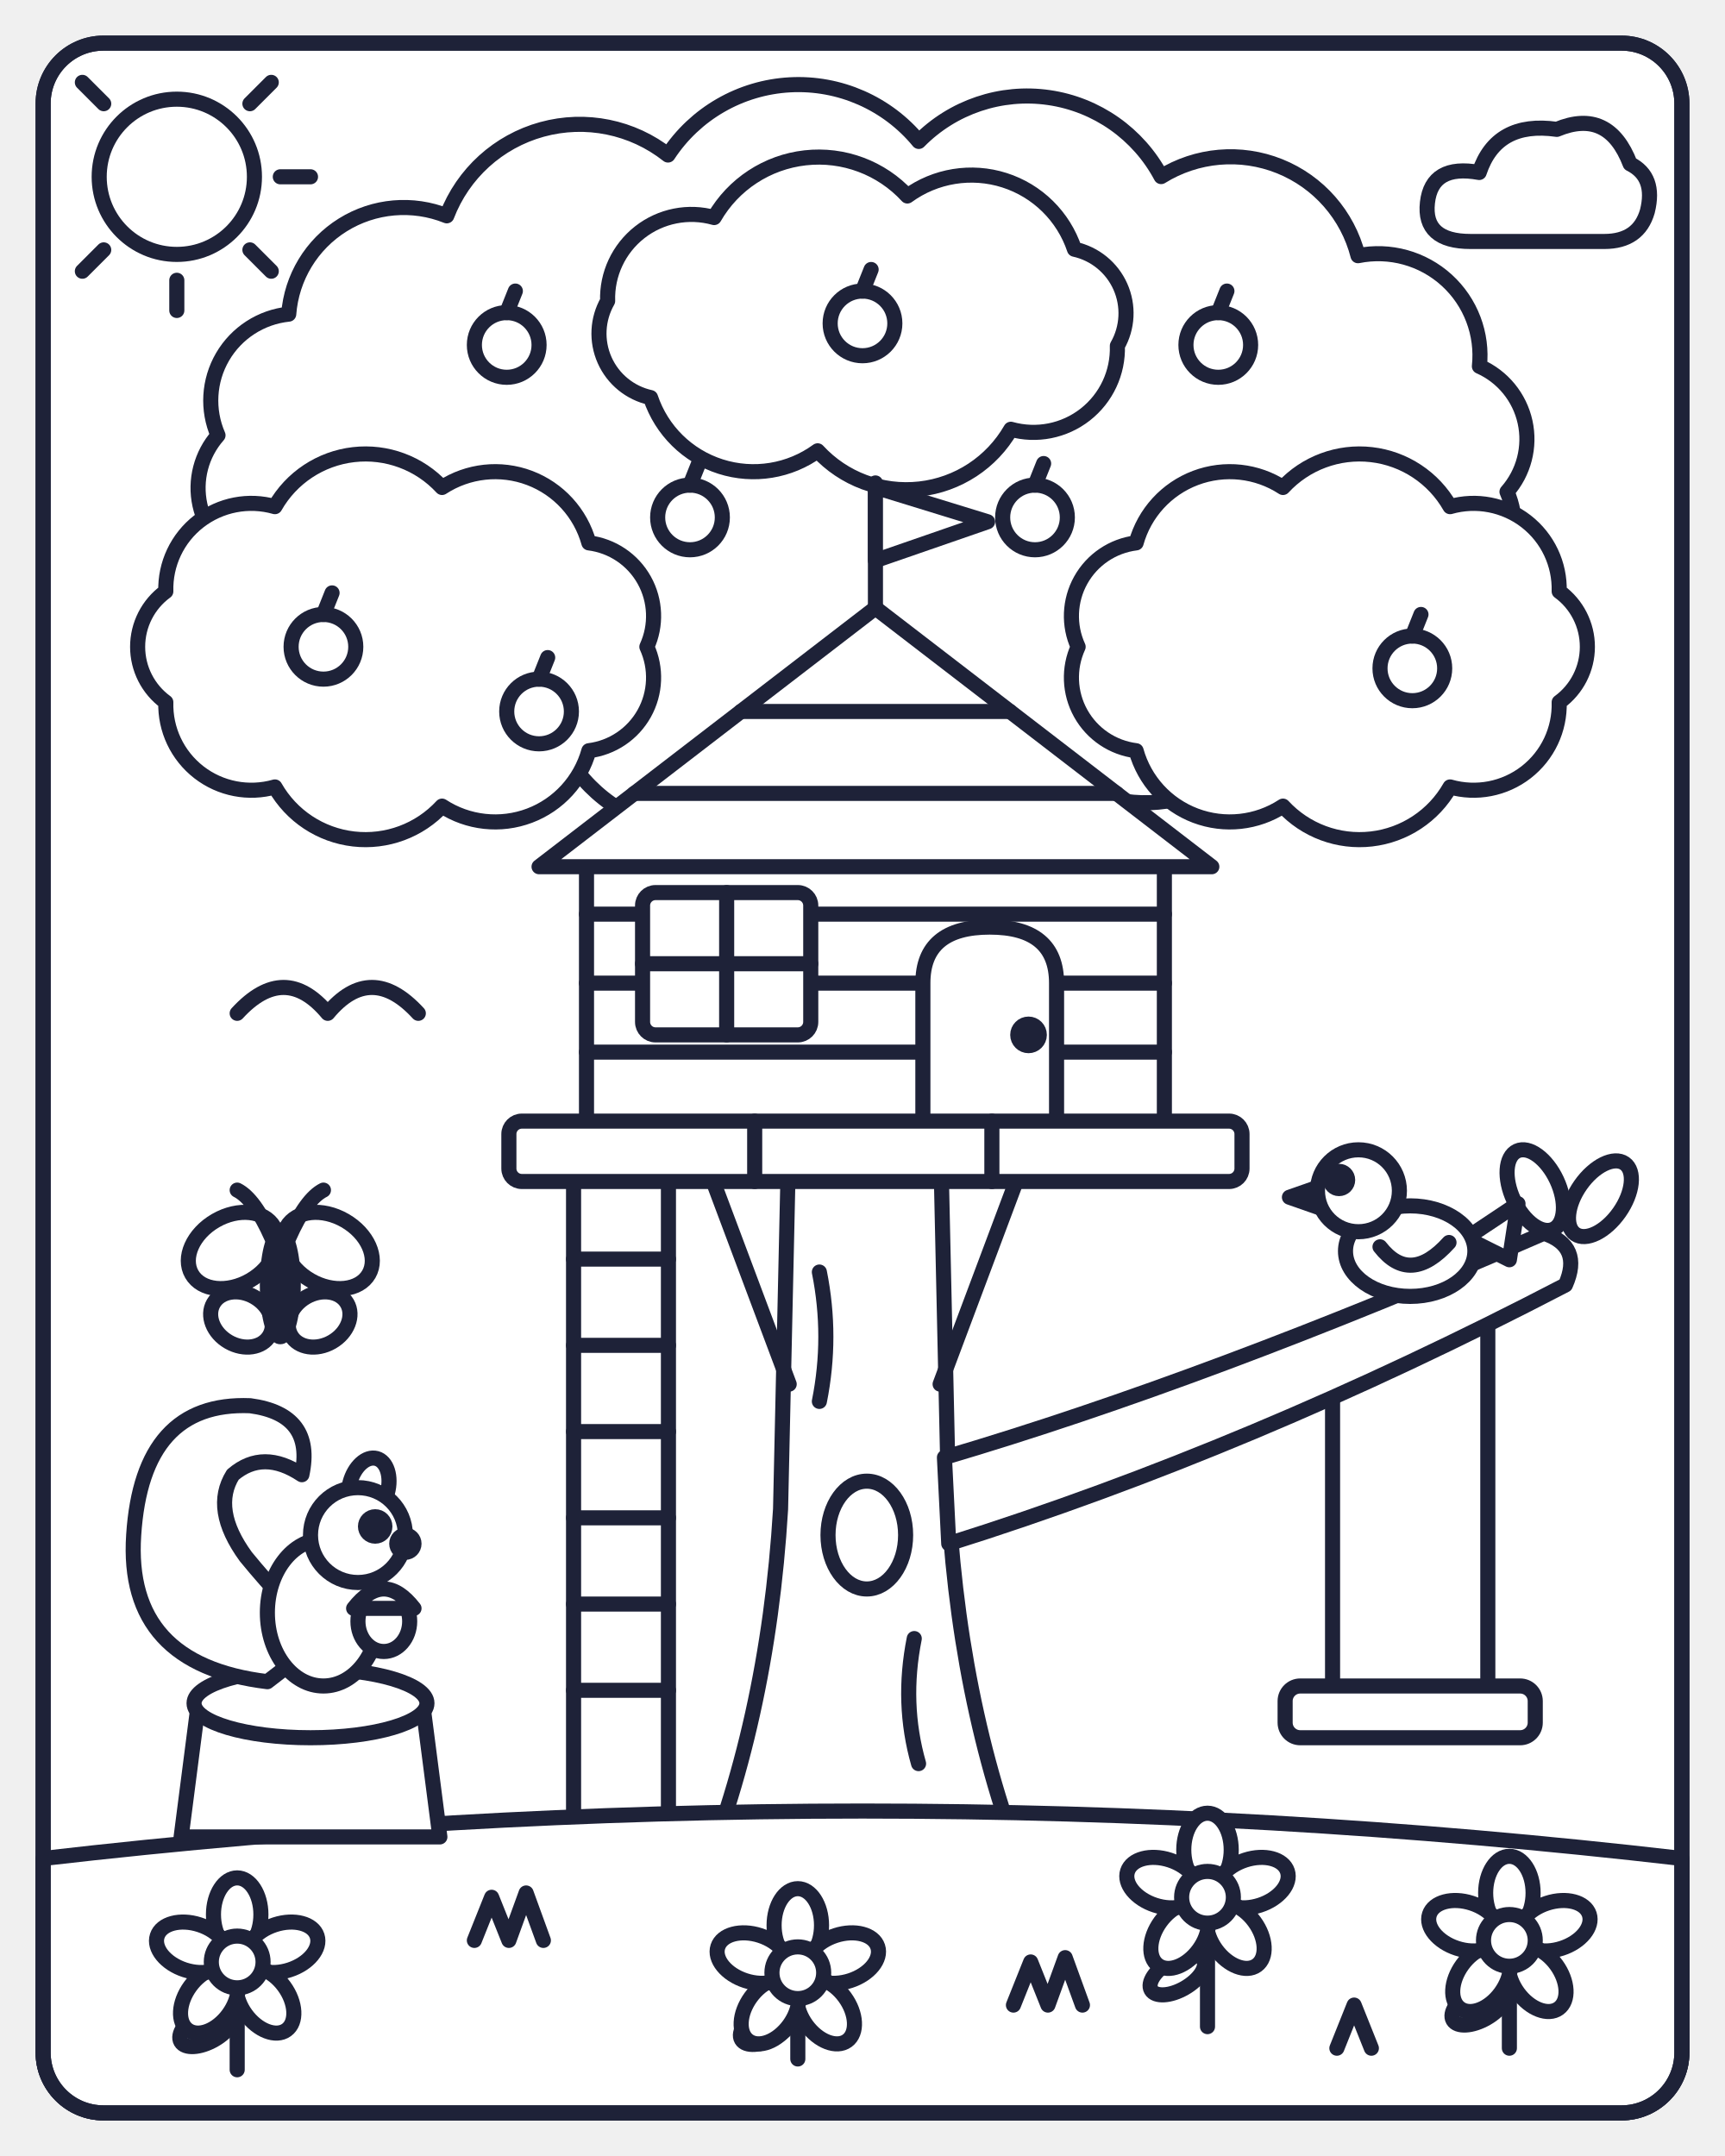
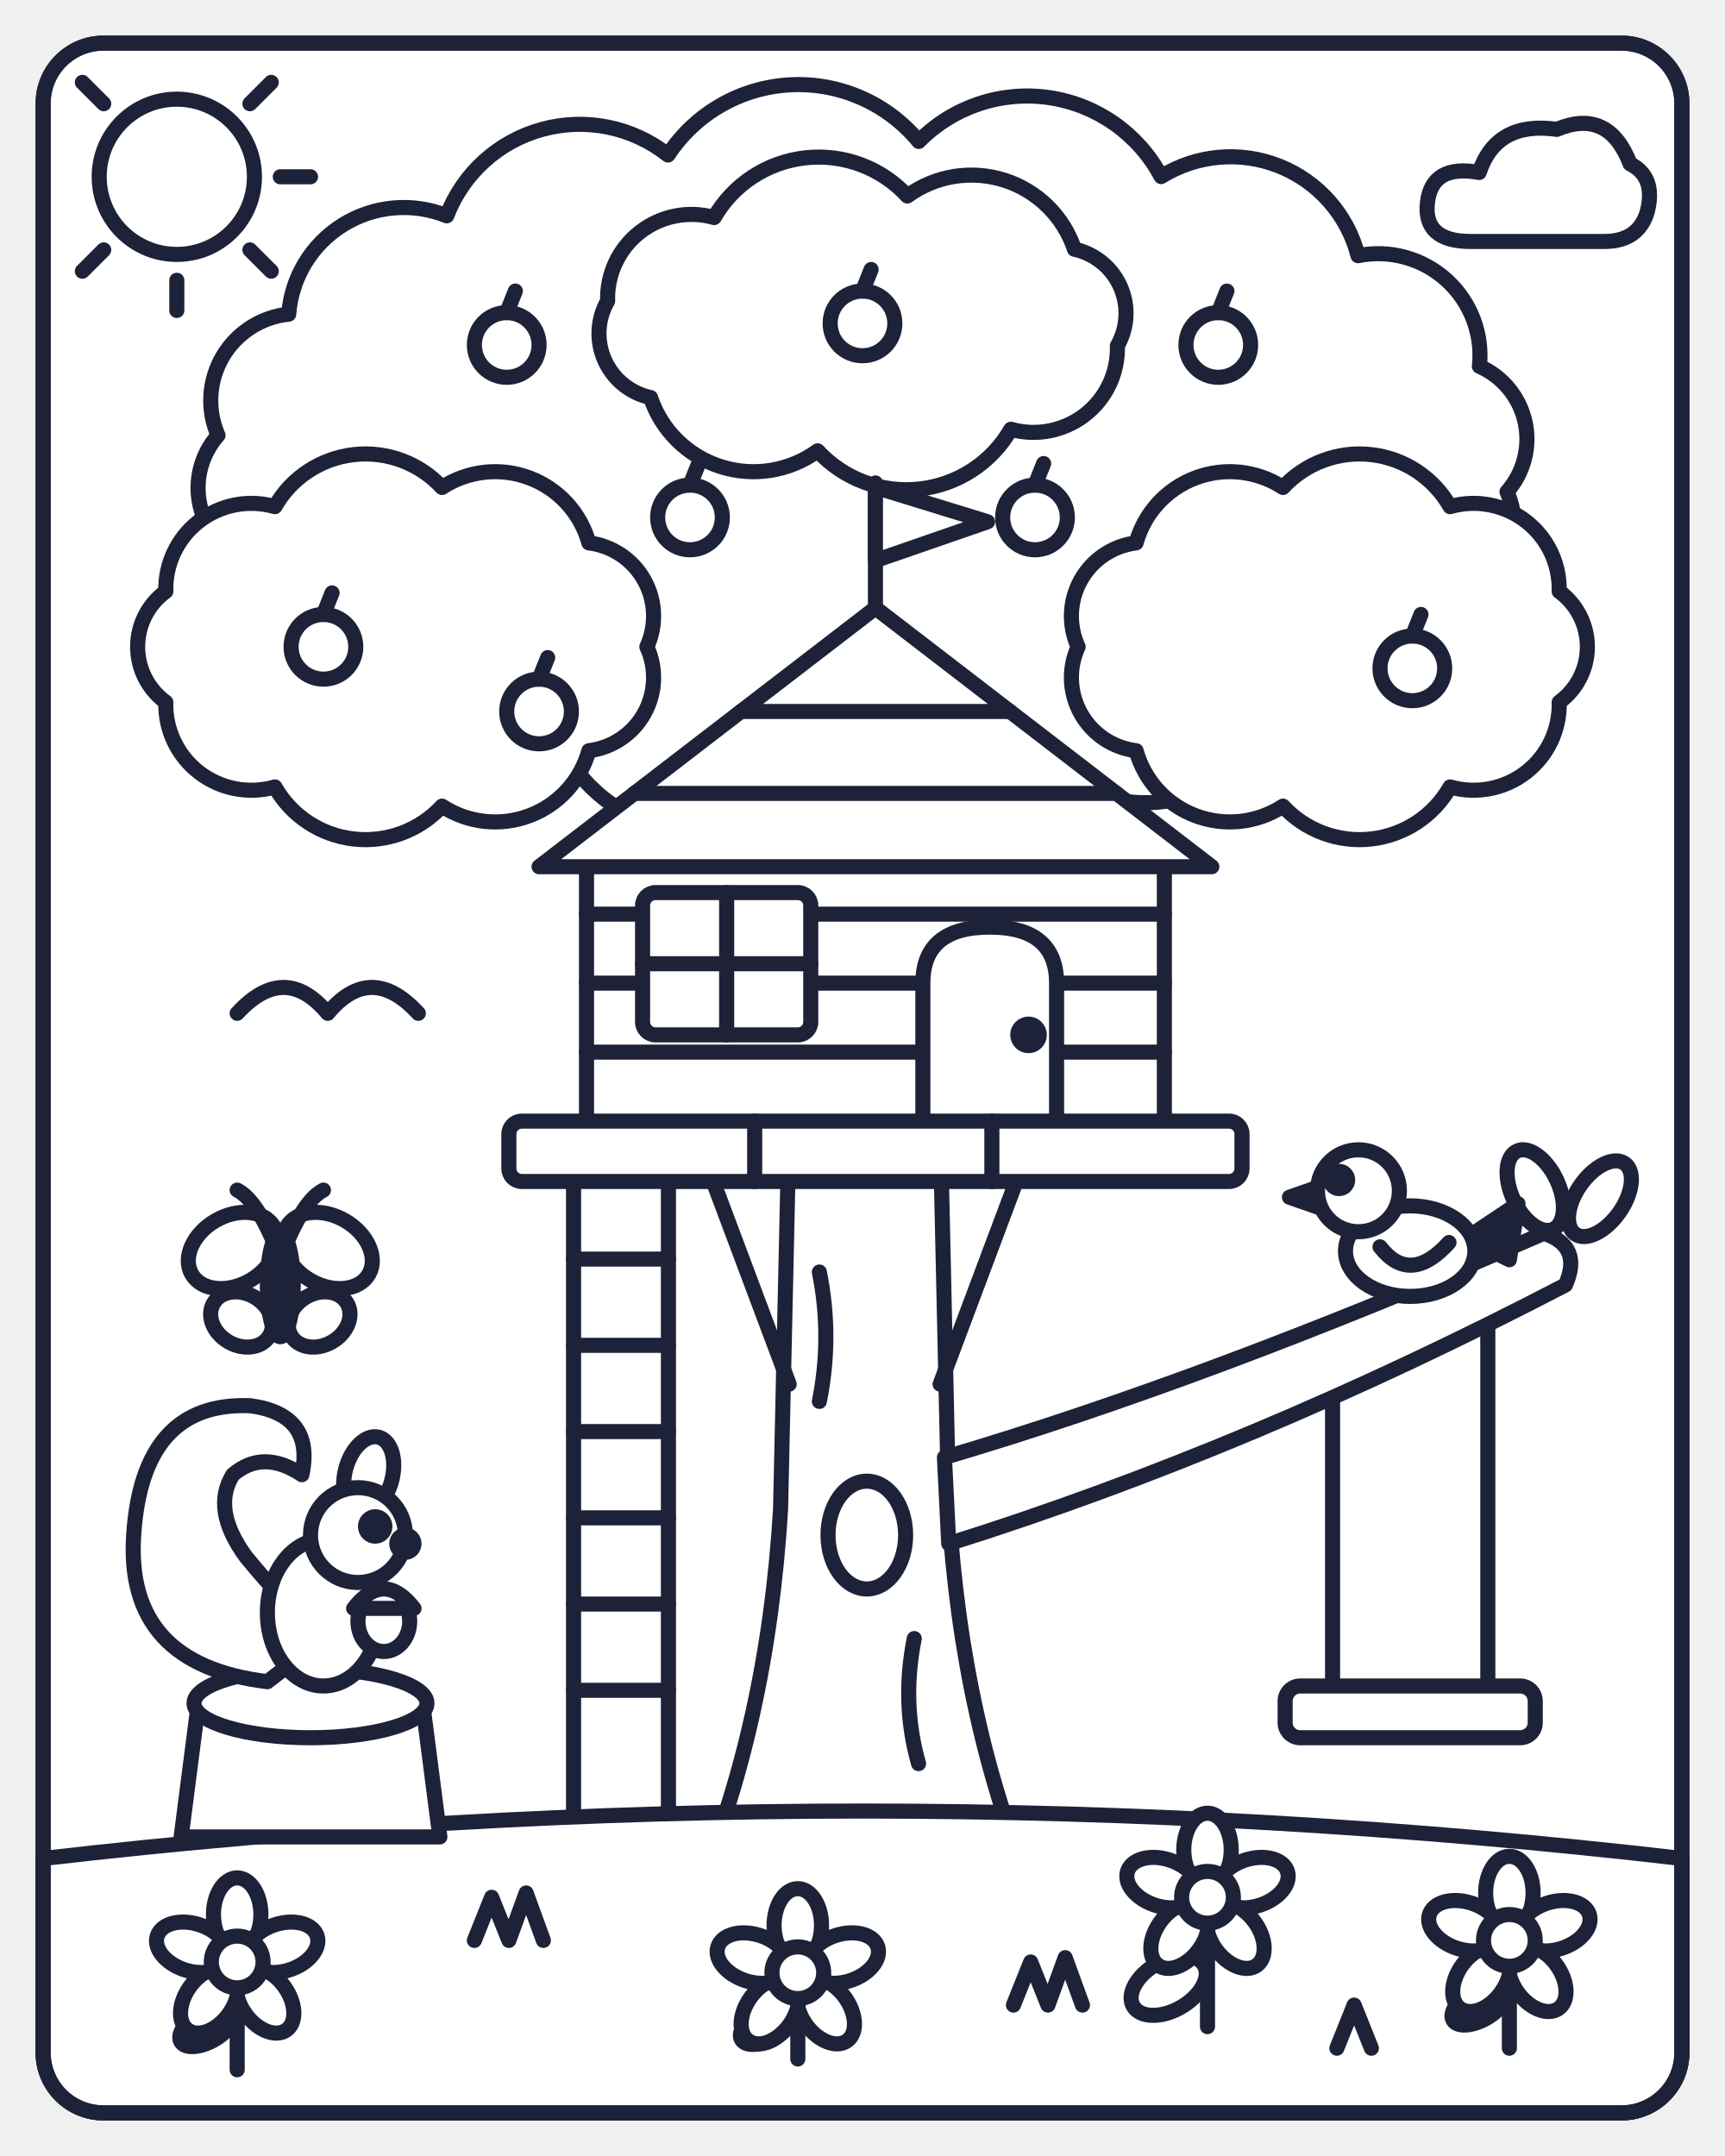
<svg xmlns="http://www.w3.org/2000/svg" viewBox="0 0 800 1000" width="800" height="1000">
  <g fill="#fff" stroke="#1E2238" stroke-width="7" stroke-linejoin="round" stroke-linecap="round">
    <rect x="20" y="20" width="760" height="960" rx="28" />
    <circle cx="82" cy="82" r="36" />
    <path fill="none" d="M130 82 L144 82" />
    <path fill="none" d="M115.9 115.9 L125.8 125.8" />
    <path fill="none" d="M82 130 L82 144" />
    <path fill="none" d="M48.1 115.9 L38.2 125.8" />
    <path fill="none" d="M48.1 48.1 L38.2 38.2" />
    <path fill="none" d="M115.9 48.1 L125.8 38.2" />
    <path d="M682 112 Q660 112 662 94 Q664 76 686 80 Q694 56 722 60 Q746 50 756 76 Q768 82 764 98 Q760 112 744 112 Z" />
    <path d="M322 880 Q356 800 362 700 L366 520 L436 520 L440 700 Q446 800 480 880 Z" />
    <path fill="none" d="M618 640 L618 790" />
    <path fill="none" d="M690 610 L690 790" />
    <path d="M438 676 Q560 640 716 572 Q734 578 726 596 Q580 672 440 716 Z" />
    <path d="M698.9 228.1 A40.3 40.3 0 0 1 666.1 284.3 A53.5 53.5 0 0 1 592.8 329.9 A66 66 0 0 1 490.2 358.1 A72.3 72.3 0 0 1 373.9 364.4 A70.4 70.4 0 0 1 261.5 348.1 A61 61 0 0 1 170.2 311.4 A47.2 47.2 0 0 1 113.9 260.1 A36.9 36.9 0 0 1 101.1 201.9 A40.3 40.3 0 0 1 133.9 145.7 A53.5 53.5 0 0 1 207.2 100.1 A66 66 0 0 1 309.8 71.9 A72.3 72.3 0 0 1 426.1 65.6 A70.4 70.4 0 0 1 538.5 81.9 A61 61 0 0 1 629.8 118.6 A47.2 47.2 0 0 1 686.1 169.9 A36.9 36.9 0 0 1 698.9 228.1 Z" />
    <path d="M518.2 160.4 A38.9 38.9 0 0 1 468.8 199.1 A55.9 55.9 0 0 1 379.2 209.1 A50.4 50.4 0 0 1 301.7 184.4 A30.4 30.4 0 0 1 281.8 139.6 A38.9 38.9 0 0 1 331.2 100.9 A55.9 55.9 0 0 1 420.8 90.9 A50.4 50.4 0 0 1 498.3 115.6 A30.4 30.4 0 0 1 518.2 160.4 Z" />
    <path d="M300 300 A34.2 34.2 0 0 1 273.1 348.2 A45.1 45.1 0 0 1 205 373.9 A48.3 48.3 0 0 1 127.5 365 A39.7 39.7 0 0 1 76.9 325.7 A31.8 31.8 0 0 1 76.9 274.3 A39.7 39.7 0 0 1 127.5 235 A48.3 48.3 0 0 1 205 226.1 A45.1 45.1 0 0 1 273.1 251.8 A34.2 34.2 0 0 1 300 300 Z" />
    <path d="M723.1 325.7 A39.7 39.7 0 0 1 672.5 365 A48.3 48.3 0 0 1 595 373.9 A45.1 45.1 0 0 1 526.9 348.2 A34.2 34.2 0 0 1 500 300 A34.2 34.2 0 0 1 526.9 251.8 A45.1 45.1 0 0 1 595 226.1 A48.3 48.3 0 0 1 672.5 235 A39.7 39.7 0 0 1 723.1 274.3 A31.8 31.8 0 0 1 723.1 325.7 Z" />
    <circle cx="150" cy="300" r="15" />
    <path fill="none" d="M150 285 L154 275" />
    <circle cx="235" cy="160" r="15" />
    <path fill="none" d="M235 145 L239 135" />
    <circle cx="400" cy="150" r="15" />
    <path fill="none" d="M400 135 L404 125" />
    <circle cx="565" cy="160" r="15" />
    <path fill="none" d="M565 145 L569 135" />
    <circle cx="655" cy="310" r="15" />
    <path fill="none" d="M655 295 L659 285" />
    <circle cx="320" cy="240" r="15" />
    <path fill="none" d="M320 225 L324 215" />
    <circle cx="480" cy="240" r="15" />
    <path fill="none" d="M480 225 L484 215" />
    <circle cx="250" cy="330" r="15" />
    <path fill="none" d="M250 315 L254 305" />
    <path fill="none" d="M266 530 L266 870" />
    <path fill="none" d="M310 530 L310 870" />
    <path fill="none" d="M266 584 L310 584" />
    <path fill="none" d="M266 624 L310 624" />
    <path fill="none" d="M266 664 L310 664" />
    <path fill="none" d="M266 704 L310 704" />
    <path fill="none" d="M266 744 L310 744" />
    <path fill="none" d="M266 784 L310 784" />
    <path d="M20 862 Q400 818 780 862 L780 952 A28 28 0 0 1 752 980 L48 980 A28 28 0 0 1 20 952 Z" />
    <ellipse cx="402" cy="712" rx="18" ry="25" />
    <path fill="none" d="M380 590 Q386 620 380 650 M424 760 Q418 790 426 818" />
    <path fill="none" d="M366 642 L330 546" />
    <path fill="none" d="M436 642 L472 546" />
    <rect x="272" y="392" width="268" height="140" />
    <path fill="none" d="M272 424 L540 424" />
    <path fill="none" d="M272 456 L540 456" />
    <path fill="none" d="M272 488 L540 488" />
    <rect x="298" y="414" width="78" height="66" rx="6" />
    <path fill="none" d="M337 414 L337 480" />
    <path fill="none" d="M298 447 L376 447" />
    <path d="M428 522 L428 456 Q428 430 459 430 Q490 430 490 456 L490 522 Z" />
    <circle cx="477" cy="480" r="5" fill="#1E2238" />
    <rect x="236" y="520" width="340" height="28" rx="6" />
    <path fill="none" d="M350 520 L350 548" />
    <path fill="none" d="M460 520 L460 548" />
    <path fill="none" d="M406 284 L406 224" />
    <polygon points="406,226 458,242 406,260" />
    <polygon points="250,402 406,282 562,402" />
    <path fill="none" d="M343.6 330 L468.4 330" />
    <path fill="none" d="M294.2 368 L517.8 368" />
    <ellipse cx="742" cy="556" rx="11" ry="20" transform="rotate(35 742 556)" />
    <ellipse cx="712" cy="552" rx="11" ry="20" transform="rotate(-25 712 552)" />
    <rect x="596" y="782" width="116" height="24" rx="7" />
-     <polygon points="680,574.3 704,558.3 700,584.3" />
+     <polygon points="680,574.3 704,558.3 700,584.3" fill="#1E2238" />
    <ellipse cx="654" cy="580.3" rx="30" ry="21" />
    <polygon points="618,548.3 598,555.3 618,562.3" />
    <circle cx="630" cy="552.3" r="19" />
    <circle cx="621" cy="547.3" r="4" fill="#1E2238" />
    <path fill="none" d="M672 576.3 Q654 596.3 640 578.3" />
    <path fill="none" d="M110 470 Q132 446 152 470 Q172 446 194 470" />
    <path d="M84 852 L92 790 L196 790 L204 852 Z" />
    <ellipse cx="144" cy="790" rx="54" ry="16" />
    <path d="M124 780 Q58 772 62 712 Q66 650 116 652 Q146 656 140 684 Q122 672 108 684 Q98 700 114 722 Q132 744 150 760 Z" />
    <ellipse cx="150" cy="748" rx="26" ry="34" />
-     <ellipse cx="171" cy="690" rx="9" ry="14" transform="rotate(15 171 690)" />
+     <ellipse cx="171" cy="684" rx="11" ry="18" transform="rotate(15 171 684)" />
    <circle cx="166" cy="712" r="22" />
    <circle cx="174" cy="708" r="4.5" fill="#1E2238" />
    <circle cx="188" cy="716" r="4" fill="#1E2238" />
    <ellipse cx="178" cy="752" rx="12" ry="14" />
    <path d="M164 746 Q178 728 192 746 Z" />
    <ellipse cx="108" cy="580" rx="22" ry="16" transform="rotate(-30 108 580)" />
    <ellipse cx="152" cy="580" rx="22" ry="16" transform="rotate(30 152 580)" />
    <ellipse cx="112" cy="612" rx="15" ry="12" transform="rotate(30 112 612)" />
    <ellipse cx="148" cy="612" rx="15" ry="12" transform="rotate(-30 148 612)" />
    <ellipse cx="130" cy="596" rx="6" ry="24" fill="#1E2238" />
    <path fill="none" d="M126 574 Q118 556 110 552 M134 574 Q142 556 150 552" />
    <path fill="none" d="M560 880 L560 940" />
-     <ellipse cx="546" cy="916" rx="14" ry="7" transform="rotate(-30 546 916)" />
+     <ellipse cx="542" cy="921" rx="19" ry="11.5" transform="rotate(-30 542 921)" />
    <ellipse cx="560" cy="858" rx="11" ry="17" transform="rotate(0 560 858)" />
    <ellipse cx="580.9" cy="873.2" rx="11" ry="17" transform="rotate(72 580.9 873.2)" />
    <ellipse cx="572.9" cy="897.8" rx="11" ry="17" transform="rotate(144 572.9 897.8)" />
    <ellipse cx="547.1" cy="897.8" rx="11" ry="17" transform="rotate(216 547.1 897.8)" />
    <ellipse cx="539.1" cy="873.2" rx="11" ry="17" transform="rotate(288 539.1 873.2)" />
    <circle cx="560" cy="880" r="12" />
    <path fill="none" d="M700 900 L700 950" />
    <ellipse cx="686" cy="930" rx="14" ry="7" transform="rotate(-30 686 930)" />
    <ellipse cx="700" cy="878" rx="11" ry="17" transform="rotate(0 700 878)" />
    <ellipse cx="720.9" cy="893.2" rx="11" ry="17" transform="rotate(72 720.9 893.2)" />
    <ellipse cx="712.9" cy="917.8" rx="11" ry="17" transform="rotate(144 712.9 917.8)" />
    <ellipse cx="687.1" cy="917.8" rx="11" ry="17" transform="rotate(216 687.1 917.8)" />
    <ellipse cx="679.1" cy="893.2" rx="11" ry="17" transform="rotate(288 679.1 893.2)" />
    <circle cx="700" cy="900" r="12" />
    <path fill="none" d="M110 910 L110 960" />
    <ellipse cx="96" cy="940" rx="14" ry="7" transform="rotate(-30 96 940)" />
    <ellipse cx="110" cy="888" rx="11" ry="17" transform="rotate(0 110 888)" />
    <ellipse cx="130.9" cy="903.2" rx="11" ry="17" transform="rotate(72 130.9 903.2)" />
    <ellipse cx="122.9" cy="927.8" rx="11" ry="17" transform="rotate(144 122.9 927.8)" />
    <ellipse cx="97.1" cy="927.8" rx="11" ry="17" transform="rotate(216 97.1 927.8)" />
    <ellipse cx="89.1" cy="903.2" rx="11" ry="17" transform="rotate(288 89.1 903.2)" />
    <circle cx="110" cy="910" r="12" />
    <path fill="none" d="M370 915 L370 955" />
    <ellipse cx="356" cy="939" rx="14" ry="7" transform="rotate(-30 356 939)" />
    <ellipse cx="370" cy="893" rx="11" ry="17" transform="rotate(0 370 893)" />
    <ellipse cx="390.9" cy="908.2" rx="11" ry="17" transform="rotate(72 390.9 908.2)" />
    <ellipse cx="382.9" cy="932.8" rx="11" ry="17" transform="rotate(144 382.9 932.8)" />
    <ellipse cx="357.1" cy="932.8" rx="11" ry="17" transform="rotate(216 357.1 932.8)" />
    <ellipse cx="349.1" cy="908.2" rx="11" ry="17" transform="rotate(288 349.1 908.2)" />
    <circle cx="370" cy="915" r="12" />
    <path fill="none" d="M220 900 L228 880 L236 900 L244 878 L252 900" />
    <path fill="none" d="M470 930 L478 910 L486 930 L494 908 L502 930" />
    <path fill="none" d="M620 950 L628 930 L636 950" />
    <rect x="20" y="20" width="760" height="960" rx="28" fill="none" />
  </g>
</svg>
